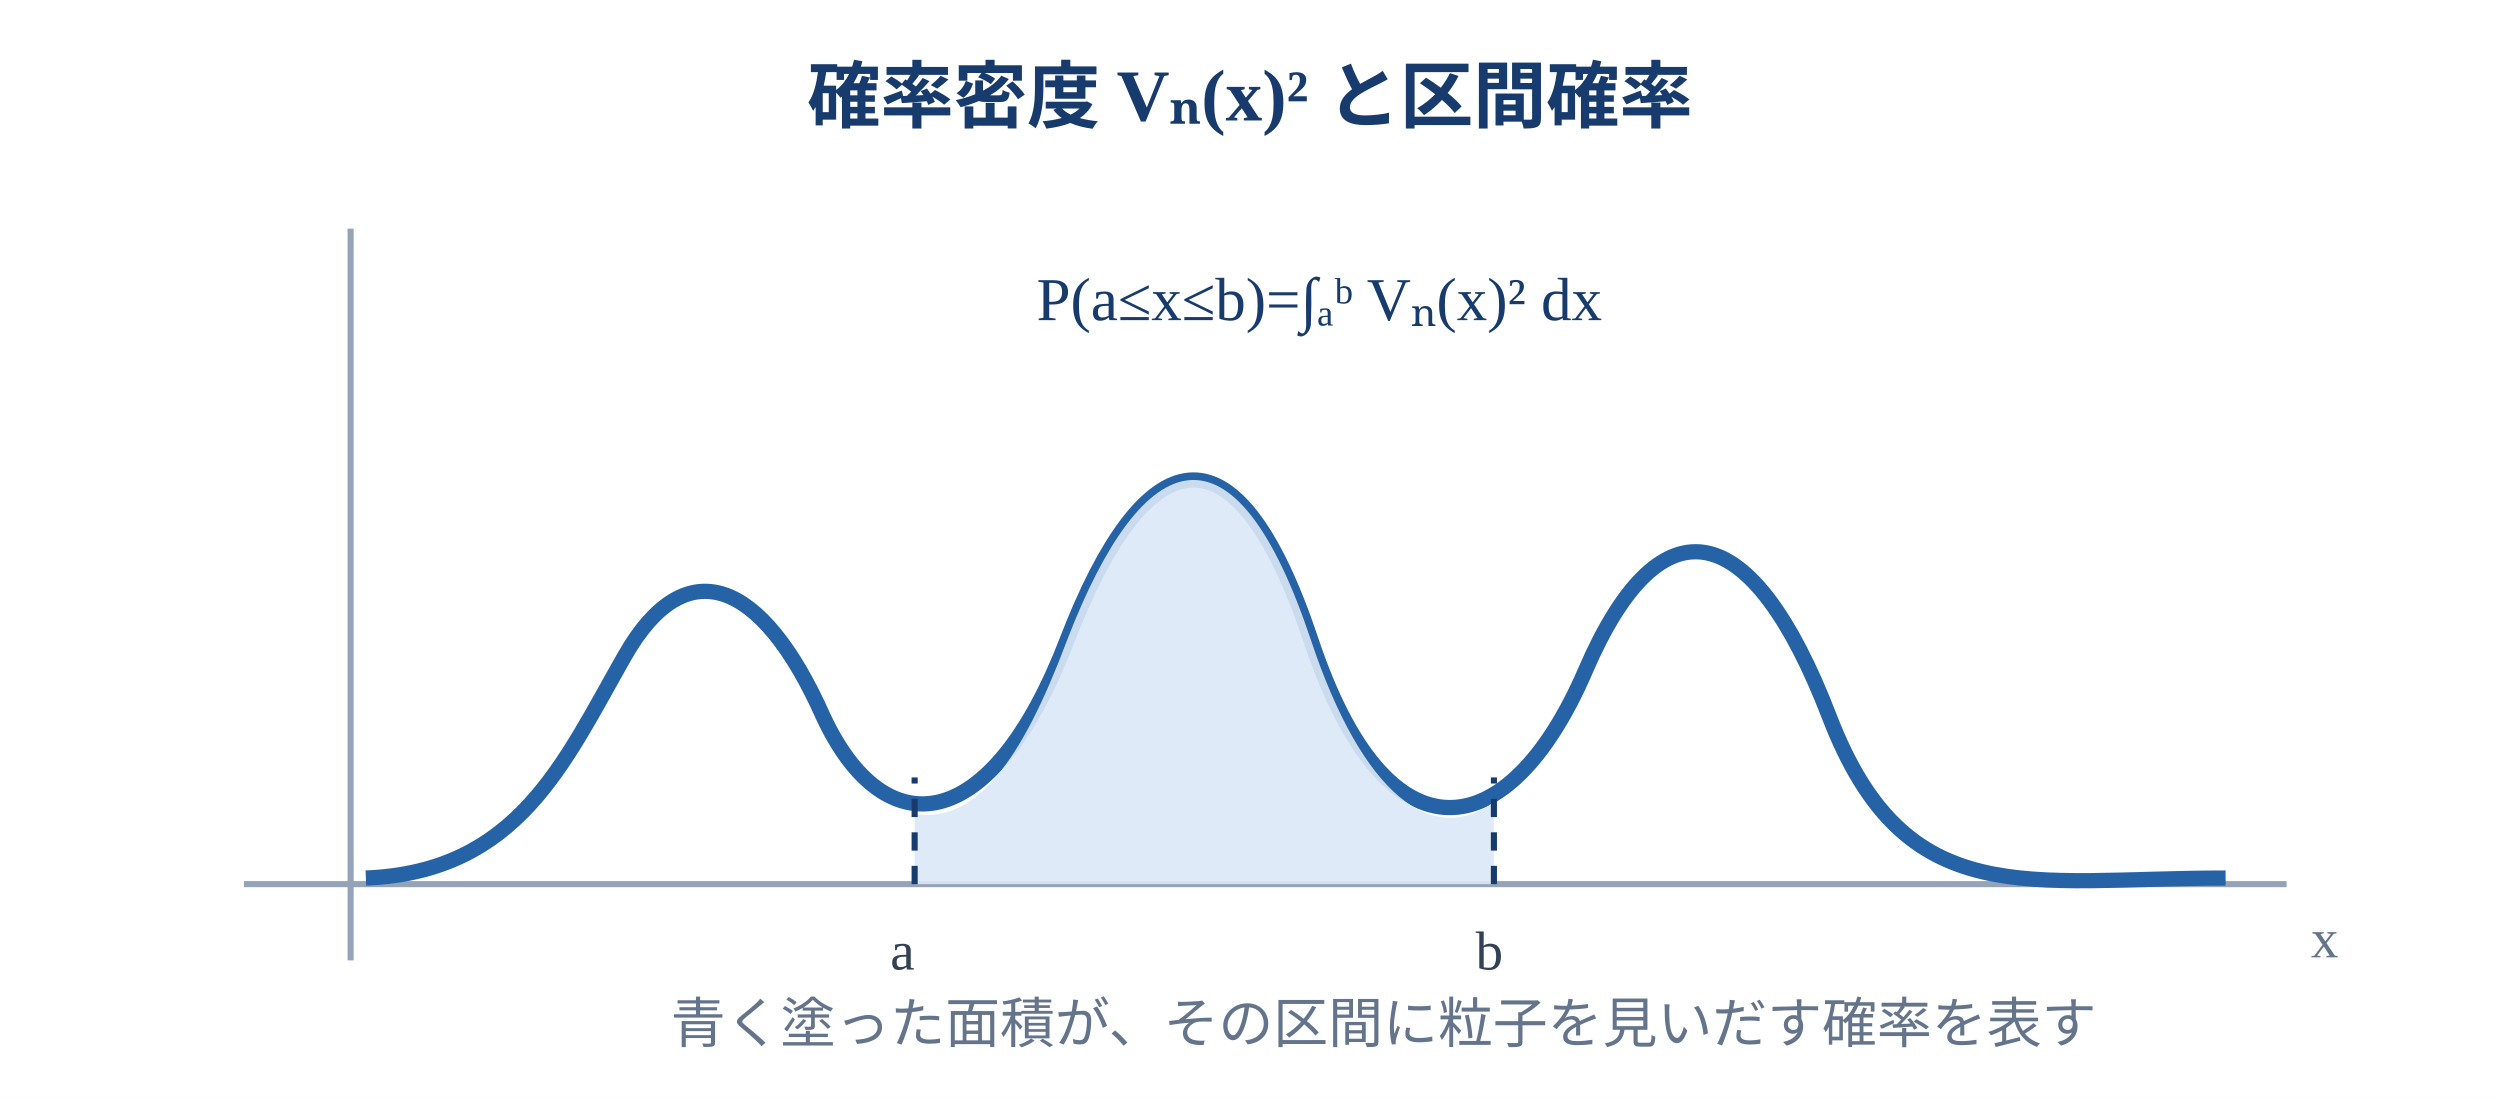
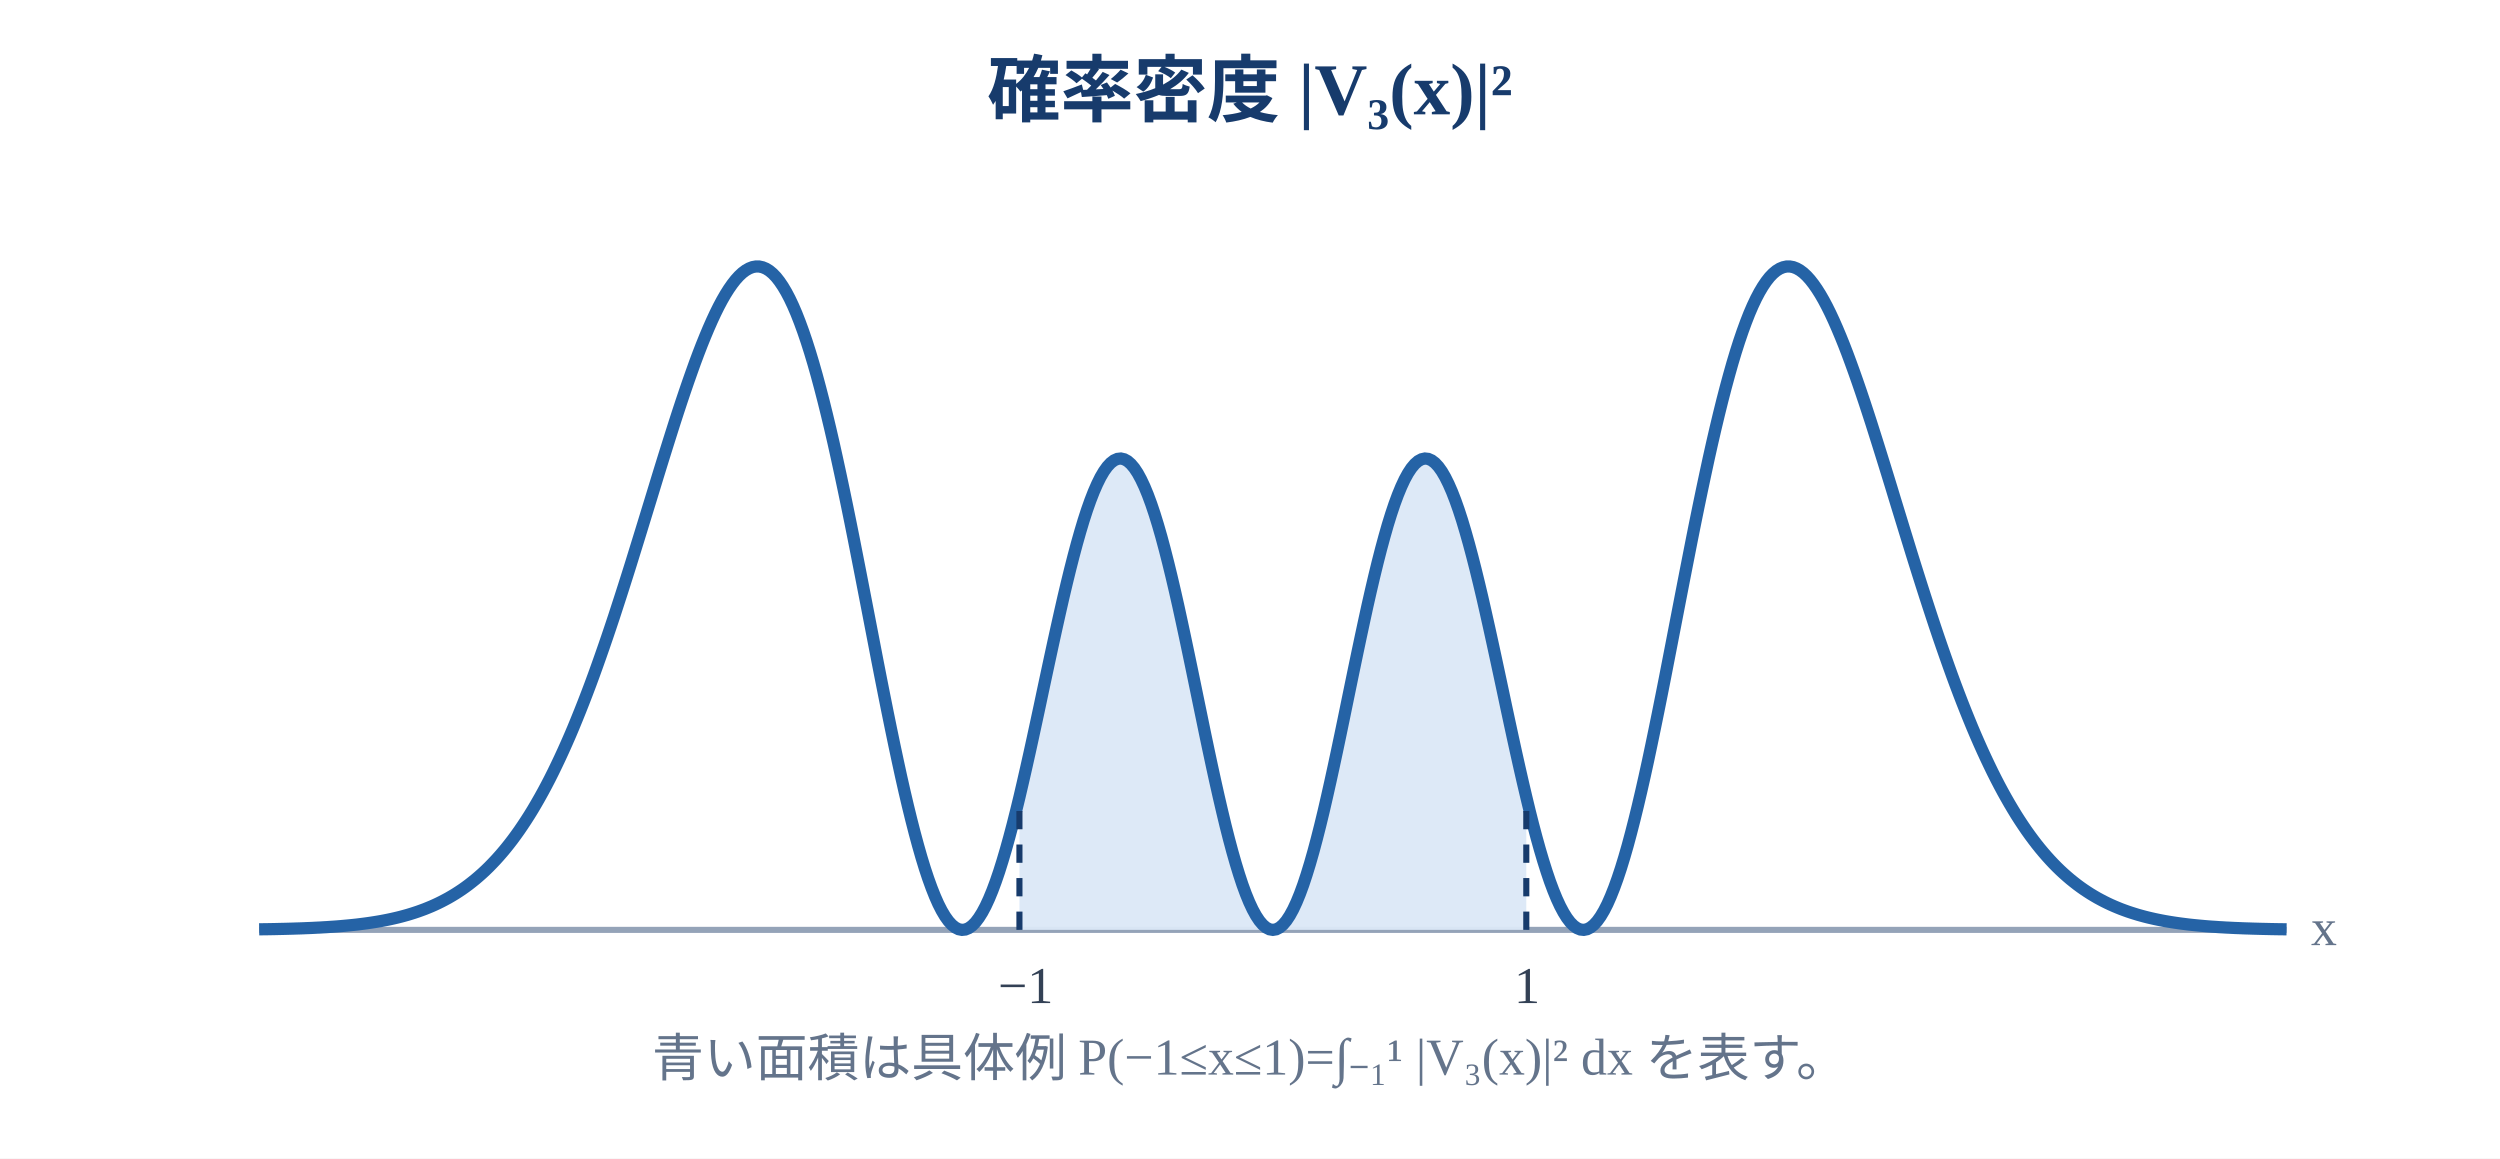
- <svg xmlns="http://www.w3.org/2000/svg" width="820" height="360" viewBox="0 0 820 360" role="img" aria-labelledby="title desc">
-   <rect width="820" height="360" fill="#ffffff" />
-   <text x="410" y="40" text-anchor="middle" font-size="24" font-weight="600" fill="#173b6c">確率密度 Vₙ(x)² と区間確率</text>
-   <line x1="80" y1="290" x2="750" y2="290" stroke="#94a3b8" stroke-width="2" />
-   <line x1="115" y1="315" x2="115" y2="75" stroke="#94a3b8" stroke-width="2" />
-   <text x="758" y="314" font-size="18" fill="#64748b">x</text>
-   <path d="M120 288 C170 286 185 250 205 215 C225 180 250 190 270 235 C290 278 325 275 350 210 C375 145 405 135 430 210 C455 285 495 278 520 220 C545 162 575 170 600 235 C625 300 665 288 730 288" fill="none" stroke="#2563a6" stroke-width="5" />
-   <path d="M300 267 C320 270 335 250 350 210 C375 145 405 135 430 210 C447 261 470 278 490 263 L490 290 L300 290 Z" fill="#dbe8f7" opacity="0.9" />
-   <line x1="300" y1="290" x2="300" y2="255" stroke="#173b6c" stroke-width="2" stroke-dasharray="6 5" />
-   <line x1="490" y1="290" x2="490" y2="255" stroke="#173b6c" stroke-width="2" stroke-dasharray="6 5" />
-   <text x="292" y="318" font-size="18" fill="#334155">a</text>
-   <text x="484" y="318" font-size="18" fill="#334155">b</text>
-   <text x="340" y="105" font-size="20" fill="#173b6c">P(a≤x≤b)=∫ₐᵇ Vₙ(x)² dx</text>
-   <text x="220" y="342" font-size="18" fill="#64748b">青く塗った面積が、その区間に粒子を見いだす確率を表す</text>
+ <svg xmlns="http://www.w3.org/2000/svg" width="820" height="380" viewBox="0 0 820 380" role="img" aria-labelledby="title desc">
+   <rect width="820" height="380" fill="#ffffff" />
+   <text x="410" y="38" text-anchor="middle" font-size="24" font-weight="600" fill="#173b6c">確率密度 |V₃(x)|²</text>
+   <line x1="85" y1="305" x2="750" y2="305" stroke="#94a3b8" stroke-width="2" />
+   <path d="M 334.38 305 L 334.38 261.44 L 335.48 256.72 L 336.59 251.86 L 337.70 246.90 L 338.81 241.84 L 339.92 236.71 L 341.03 231.54 L 342.13 226.34 L 343.24 221.15 L 344.35 215.98 L 345.46 210.86 L 346.57 205.81 L 347.68 200.85 L 348.78 196.01 L 349.89 191.32 L 351.00 186.78 L 352.11 182.43 L 353.22 178.28 L 354.33 174.36 L 355.43 170.68 L 356.54 167.26 L 357.65 164.12 L 358.76 161.27 L 359.87 158.73 L 360.97 156.50 L 362.08 154.61 L 363.19 153.06 L 364.30 151.86 L 365.41 151.01 L 366.52 150.52 L 367.63 150.39 L 368.73 150.64 L 369.84 151.24 L 370.95 152.21 L 372.06 153.53 L 373.17 155.21 L 374.27 157.24 L 375.38 159.60 L 376.49 162.29 L 377.60 165.29 L 378.71 168.60 L 379.82 172.19 L 380.93 176.05 L 382.03 180.15 L 383.14 184.49 L 384.25 189.04 L 385.36 193.78 L 386.47 198.68 L 387.57 203.73 L 388.68 208.90 L 389.79 214.16 L 390.90 219.48 L 392.01 224.85 L 393.12 230.24 L 394.23 235.61 L 395.33 240.95 L 396.44 246.23 L 397.55 251.42 L 398.66 256.49 L 399.77 261.43 L 400.88 266.20 L 401.98 270.78 L 403.09 275.16 L 404.20 279.31 L 405.31 283.20 L 406.42 286.83 L 407.52 290.16 L 408.63 293.19 L 409.74 295.90 L 410.85 298.28 L 411.96 300.31 L 413.07 301.99 L 414.18 303.30 L 415.28 304.24 L 416.39 304.81 L 417.50 305.00 L 418.61 304.81 L 419.72 304.24 L 420.82 303.30 L 421.93 301.99 L 423.04 300.31 L 424.15 298.28 L 425.26 295.90 L 426.37 293.19 L 427.48 290.16 L 428.58 286.83 L 429.69 283.20 L 430.80 279.31 L 431.91 275.16 L 433.02 270.78 L 434.13 266.20 L 435.23 261.43 L 436.34 256.49 L 437.45 251.42 L 438.56 246.23 L 439.67 240.95 L 440.78 235.61 L 441.88 230.24 L 442.99 224.85 L 444.10 219.48 L 445.21 214.16 L 446.32 208.90 L 447.43 203.73 L 448.53 198.68 L 449.64 193.78 L 450.75 189.04 L 451.86 184.49 L 452.97 180.15 L 454.08 176.05 L 455.18 172.19 L 456.29 168.60 L 457.40 165.29 L 458.51 162.29 L 459.62 159.60 L 460.72 157.24 L 461.83 155.21 L 462.94 153.53 L 464.05 152.21 L 465.16 151.24 L 466.27 150.64 L 467.37 150.39 L 468.48 150.52 L 469.59 151.01 L 470.70 151.86 L 471.81 153.06 L 472.92 154.61 L 474.02 156.50 L 475.13 158.73 L 476.24 161.27 L 477.35 164.12 L 478.46 167.26 L 479.57 170.68 L 480.67 174.36 L 481.78 178.28 L 482.89 182.43 L 484.00 186.78 L 485.11 191.32 L 486.22 196.01 L 487.32 200.85 L 488.43 205.81 L 489.54 210.86 L 490.65 215.98 L 491.76 221.15 L 492.87 226.34 L 493.97 231.54 L 495.08 236.71 L 496.19 241.84 L 497.30 246.90 L 498.41 251.86 L 499.52 256.72 L 500.63 261.44 L 500.63 305 Z" fill="#dbe8f7" opacity="0.95" />
+   <path d="M 85.00 304.82 L 86.11 304.80 L 87.22 304.79 L 88.33 304.77 L 89.43 304.75 L 90.54 304.73 L 91.65 304.70 L 92.76 304.68 L 93.87 304.65 L 94.98 304.62 L 96.08 304.59 L 97.19 304.55 L 98.30 304.52 L 99.41 304.48 L 100.52 304.43 L 101.63 304.39 L 102.73 304.34 L 103.84 304.28 L 104.95 304.23 L 106.06 304.16 L 107.17 304.10 L 108.28 304.02 L 109.38 303.95 L 110.49 303.87 L 111.60 303.78 L 112.71 303.68 L 113.82 303.58 L 114.92 303.47 L 116.03 303.36 L 117.14 303.24 L 118.25 303.10 L 119.36 302.96 L 120.47 302.81 L 121.57 302.65 L 122.68 302.48 L 123.79 302.30 L 124.90 302.11 L 126.01 301.90 L 127.12 301.68 L 128.22 301.45 L 129.33 301.20 L 130.44 300.94 L 131.55 300.66 L 132.66 300.36 L 133.77 300.05 L 134.88 299.71 L 135.98 299.36 L 137.09 298.99 L 138.20 298.59 L 139.31 298.18 L 140.42 297.73 L 141.53 297.27 L 142.63 296.78 L 143.74 296.26 L 144.85 295.71 L 145.96 295.13 L 147.07 294.53 L 148.17 293.89 L 149.28 293.22 L 150.39 292.51 L 151.50 291.77 L 152.61 290.99 L 153.72 290.17 L 154.82 289.31 L 155.93 288.42 L 157.04 287.47 L 158.15 286.49 L 159.26 285.46 L 160.37 284.38 L 161.47 283.25 L 162.58 282.08 L 163.69 280.85 L 164.80 279.57 L 165.91 278.24 L 167.02 276.85 L 168.13 275.41 L 169.23 273.91 L 170.34 272.35 L 171.45 270.72 L 172.56 269.04 L 173.67 267.30 L 174.78 265.49 L 175.88 263.62 L 176.99 261.68 L 178.10 259.68 L 179.21 257.61 L 180.32 255.47 L 181.43 253.26 L 182.53 250.99 L 183.64 248.65 L 184.75 246.24 L 185.86 243.76 L 186.97 241.22 L 188.08 238.60 L 189.18 235.92 L 190.29 233.17 L 191.40 230.36 L 192.51 227.48 L 193.62 224.54 L 194.73 221.53 L 195.83 218.47 L 196.94 215.34 L 198.05 212.16 L 199.16 208.93 L 200.27 205.64 L 201.38 202.31 L 202.48 198.92 L 203.59 195.50 L 204.70 192.03 L 205.81 188.53 L 206.92 185.00 L 208.02 181.44 L 209.13 177.86 L 210.24 174.26 L 211.35 170.64 L 212.46 167.02 L 213.57 163.40 L 214.68 159.77 L 215.78 156.16 L 216.89 152.56 L 218.00 148.99 L 219.11 145.44 L 220.22 141.92 L 221.32 138.45 L 222.43 135.03 L 223.54 131.66 L 224.65 128.36 L 225.76 125.13 L 226.87 121.98 L 227.97 118.91 L 229.08 115.94 L 230.19 113.07 L 231.30 110.32 L 232.41 107.68 L 233.52 105.16 L 234.62 102.79 L 235.73 100.55 L 236.84 98.46 L 237.95 96.53 L 239.06 94.77 L 240.17 93.18 L 241.27 91.77 L 242.38 90.54 L 243.49 89.50 L 244.60 88.67 L 245.71 88.04 L 246.82 87.61 L 247.92 87.41 L 249.03 87.42 L 250.14 87.66 L 251.25 88.12 L 252.36 88.81 L 253.47 89.74 L 254.58 90.90 L 255.68 92.30 L 256.79 93.94 L 257.90 95.81 L 259.01 97.92 L 260.12 100.27 L 261.23 102.85 L 262.33 105.66 L 263.44 108.70 L 264.55 111.96 L 265.66 115.44 L 266.77 119.14 L 267.88 123.04 L 268.98 127.13 L 270.09 131.42 L 271.20 135.90 L 272.31 140.54 L 273.42 145.35 L 274.52 150.31 L 275.63 155.42 L 276.74 160.64 L 277.85 165.99 L 278.96 171.43 L 280.07 176.97 L 281.17 182.58 L 282.28 188.24 L 283.39 193.95 L 284.50 199.68 L 285.61 205.42 L 286.72 211.16 L 287.82 216.87 L 288.93 222.54 L 290.04 228.15 L 291.15 233.69 L 292.26 239.13 L 293.37 244.47 L 294.48 249.68 L 295.58 254.74 L 296.69 259.64 L 297.80 264.37 L 298.91 268.90 L 300.02 273.23 L 301.13 277.33 L 302.23 281.19 L 303.34 284.81 L 304.45 288.16 L 305.56 291.23 L 306.67 294.02 L 307.77 296.51 L 308.88 298.69 L 309.99 300.56 L 311.10 302.11 L 312.21 303.33 L 313.32 304.22 L 314.42 304.78 L 315.53 305.00 L 316.64 304.88 L 317.75 304.42 L 318.86 303.62 L 319.97 302.50 L 321.07 301.04 L 322.18 299.27 L 323.29 297.18 L 324.40 294.78 L 325.51 292.08 L 326.62 289.10 L 327.73 285.85 L 328.83 282.34 L 329.94 278.58 L 331.05 274.59 L 332.16 270.40 L 333.27 266.00 L 334.38 261.44 L 335.48 256.72 L 336.59 251.86 L 337.70 246.90 L 338.81 241.84 L 339.92 236.71 L 341.03 231.54 L 342.13 226.34 L 343.24 221.15 L 344.35 215.98 L 345.46 210.86 L 346.57 205.81 L 347.68 200.85 L 348.78 196.01 L 349.89 191.32 L 351.00 186.78 L 352.11 182.43 L 353.22 178.28 L 354.33 174.36 L 355.43 170.68 L 356.54 167.26 L 357.65 164.12 L 358.76 161.27 L 359.87 158.73 L 360.97 156.50 L 362.08 154.61 L 363.19 153.06 L 364.30 151.86 L 365.41 151.01 L 366.52 150.52 L 367.63 150.39 L 368.73 150.64 L 369.84 151.24 L 370.95 152.21 L 372.06 153.53 L 373.17 155.21 L 374.27 157.24 L 375.38 159.60 L 376.49 162.29 L 377.60 165.29 L 378.71 168.60 L 379.82 172.19 L 380.93 176.05 L 382.03 180.15 L 383.14 184.49 L 384.25 189.04 L 385.36 193.78 L 386.47 198.68 L 387.57 203.73 L 388.68 208.90 L 389.79 214.16 L 390.90 219.48 L 392.01 224.85 L 393.12 230.24 L 394.23 235.61 L 395.33 240.95 L 396.44 246.23 L 397.55 251.42 L 398.66 256.49 L 399.77 261.43 L 400.88 266.20 L 401.98 270.78 L 403.09 275.16 L 404.20 279.31 L 405.31 283.20 L 406.42 286.83 L 407.52 290.16 L 408.63 293.19 L 409.74 295.90 L 410.85 298.28 L 411.96 300.31 L 413.07 301.99 L 414.18 303.30 L 415.28 304.24 L 416.39 304.81 L 417.50 305.00 L 418.61 304.81 L 419.72 304.24 L 420.82 303.30 L 421.93 301.99 L 423.04 300.31 L 424.15 298.28 L 425.26 295.90 L 426.37 293.19 L 427.48 290.16 L 428.58 286.83 L 429.69 283.20 L 430.80 279.31 L 431.91 275.16 L 433.02 270.78 L 434.13 266.20 L 435.23 261.43 L 436.34 256.49 L 437.45 251.42 L 438.56 246.23 L 439.67 240.95 L 440.78 235.61 L 441.88 230.24 L 442.99 224.85 L 444.10 219.48 L 445.21 214.16 L 446.32 208.90 L 447.43 203.73 L 448.53 198.68 L 449.64 193.78 L 450.75 189.04 L 451.86 184.49 L 452.97 180.15 L 454.08 176.05 L 455.18 172.19 L 456.29 168.60 L 457.40 165.29 L 458.51 162.29 L 459.62 159.60 L 460.72 157.24 L 461.83 155.21 L 462.94 153.53 L 464.05 152.21 L 465.16 151.24 L 466.27 150.64 L 467.37 150.39 L 468.48 150.52 L 469.59 151.01 L 470.70 151.86 L 471.81 153.06 L 472.92 154.61 L 474.02 156.50 L 475.13 158.73 L 476.24 161.27 L 477.35 164.12 L 478.46 167.26 L 479.57 170.68 L 480.67 174.36 L 481.78 178.28 L 482.89 182.43 L 484.00 186.78 L 485.11 191.32 L 486.22 196.01 L 487.32 200.85 L 488.43 205.81 L 489.54 210.86 L 490.65 215.98 L 491.76 221.15 L 492.87 226.34 L 493.97 231.54 L 495.08 236.71 L 496.19 241.84 L 497.30 246.90 L 498.41 251.86 L 499.52 256.72 L 500.63 261.44 L 501.73 266.00 L 502.84 270.40 L 503.95 274.59 L 505.06 278.58 L 506.17 282.34 L 507.28 285.85 L 508.38 289.10 L 509.49 292.08 L 510.60 294.78 L 511.71 297.18 L 512.82 299.27 L 513.92 301.04 L 515.03 302.50 L 516.14 303.62 L 517.25 304.42 L 518.36 304.88 L 519.47 305.00 L 520.58 304.78 L 521.68 304.22 L 522.79 303.33 L 523.90 302.11 L 525.01 300.56 L 526.12 298.69 L 527.23 296.51 L 528.33 294.02 L 529.44 291.23 L 530.55 288.16 L 531.66 284.81 L 532.77 281.19 L 533.88 277.33 L 534.98 273.23 L 536.09 268.90 L 537.20 264.37 L 538.31 259.64 L 539.42 254.74 L 540.53 249.68 L 541.63 244.47 L 542.74 239.13 L 543.85 233.69 L 544.96 228.15 L 546.07 222.54 L 547.17 216.87 L 548.28 211.16 L 549.39 205.42 L 550.50 199.68 L 551.61 193.95 L 552.72 188.24 L 553.83 182.58 L 554.93 176.97 L 556.04 171.43 L 557.15 165.99 L 558.26 160.64 L 559.37 155.42 L 560.47 150.31 L 561.58 145.35 L 562.69 140.54 L 563.80 135.90 L 564.91 131.42 L 566.02 127.13 L 567.13 123.04 L 568.23 119.14 L 569.34 115.44 L 570.45 111.96 L 571.56 108.70 L 572.67 105.66 L 573.77 102.85 L 574.88 100.27 L 575.99 97.92 L 577.10 95.81 L 578.21 93.94 L 579.32 92.30 L 580.42 90.90 L 581.53 89.74 L 582.64 88.81 L 583.75 88.12 L 584.86 87.66 L 585.97 87.42 L 587.08 87.41 L 588.18 87.61 L 589.29 88.04 L 590.40 88.67 L 591.51 89.50 L 592.62 90.54 L 593.73 91.77 L 594.83 93.18 L 595.94 94.77 L 597.05 96.53 L 598.16 98.46 L 599.27 100.55 L 600.38 102.79 L 601.48 105.16 L 602.59 107.68 L 603.70 110.32 L 604.81 113.07 L 605.92 115.94 L 607.02 118.91 L 608.13 121.98 L 609.24 125.13 L 610.35 128.36 L 611.46 131.66 L 612.57 135.03 L 613.68 138.45 L 614.78 141.92 L 615.89 145.44 L 617.00 148.99 L 618.11 152.56 L 619.22 156.16 L 620.33 159.77 L 621.43 163.40 L 622.54 167.02 L 623.65 170.64 L 624.76 174.26 L 625.87 177.86 L 626.97 181.44 L 628.08 185.00 L 629.19 188.53 L 630.30 192.03 L 631.41 195.50 L 632.52 198.92 L 633.63 202.31 L 634.73 205.64 L 635.84 208.93 L 636.95 212.16 L 638.06 215.34 L 639.17 218.47 L 640.27 221.53 L 641.38 224.54 L 642.49 227.48 L 643.60 230.36 L 644.71 233.17 L 645.82 235.92 L 646.92 238.60 L 648.03 241.22 L 649.14 243.76 L 650.25 246.24 L 651.36 248.65 L 652.47 250.99 L 653.57 253.26 L 654.68 255.47 L 655.79 257.61 L 656.90 259.68 L 658.01 261.68 L 659.12 263.62 L 660.23 265.49 L 661.33 267.30 L 662.44 269.04 L 663.55 270.72 L 664.66 272.35 L 665.77 273.91 L 666.88 275.41 L 667.98 276.85 L 669.09 278.24 L 670.20 279.57 L 671.31 280.85 L 672.42 282.08 L 673.52 283.25 L 674.63 284.38 L 675.74 285.46 L 676.85 286.49 L 677.96 287.47 L 679.07 288.42 L 680.18 289.31 L 681.28 290.17 L 682.39 290.99 L 683.50 291.77 L 684.61 292.51 L 685.72 293.22 L 686.83 293.89 L 687.93 294.53 L 689.04 295.13 L 690.15 295.71 L 691.26 296.26 L 692.37 296.78 L 693.48 297.27 L 694.58 297.73 L 695.69 298.18 L 696.80 298.59 L 697.91 298.99 L 699.02 299.36 L 700.13 299.71 L 701.23 300.05 L 702.34 300.36 L 703.45 300.66 L 704.56 300.94 L 705.67 301.20 L 706.78 301.45 L 707.88 301.68 L 708.99 301.90 L 710.10 302.11 L 711.21 302.30 L 712.32 302.48 L 713.42 302.65 L 714.53 302.81 L 715.64 302.96 L 716.75 303.10 L 717.86 303.24 L 718.97 303.36 L 720.07 303.47 L 721.18 303.58 L 722.29 303.68 L 723.40 303.78 L 724.51 303.87 L 725.62 303.95 L 726.73 304.02 L 727.83 304.10 L 728.94 304.16 L 730.05 304.23 L 731.16 304.28 L 732.27 304.34 L 733.38 304.39 L 734.48 304.43 L 735.59 304.48 L 736.70 304.52 L 737.81 304.55 L 738.92 304.59 L 740.02 304.62 L 741.13 304.65 L 742.24 304.68 L 743.35 304.70 L 744.46 304.73 L 745.57 304.75 L 746.67 304.77 L 747.78 304.79 L 748.89 304.80 L 750.00 304.82" fill="none" stroke="#2563a6" stroke-width="4" />
+   <line x1="334.375" y1="305" x2="334.375" y2="261.438" stroke="#173b6c" stroke-width="2" stroke-dasharray="6 5" />
+   <line x1="500.625" y1="305" x2="500.625" y2="261.438" stroke="#173b6c" stroke-width="2" stroke-dasharray="6 5" />
+   <text x="327.375" y="329" font-size="17" fill="#334155">−1</text>
+   <text x="496.625" y="329" font-size="17" fill="#334155">1</text>
+   <text x="758" y="310" font-size="17" fill="#64748b">x</text>
+   <text x="410" y="353" text-anchor="middle" font-size="17" fill="#64748b">青い面積は具体例 P(−1≤x≤1)=∫₋₁¹ |V₃(x)|² dx を表す。</text>
</svg>
